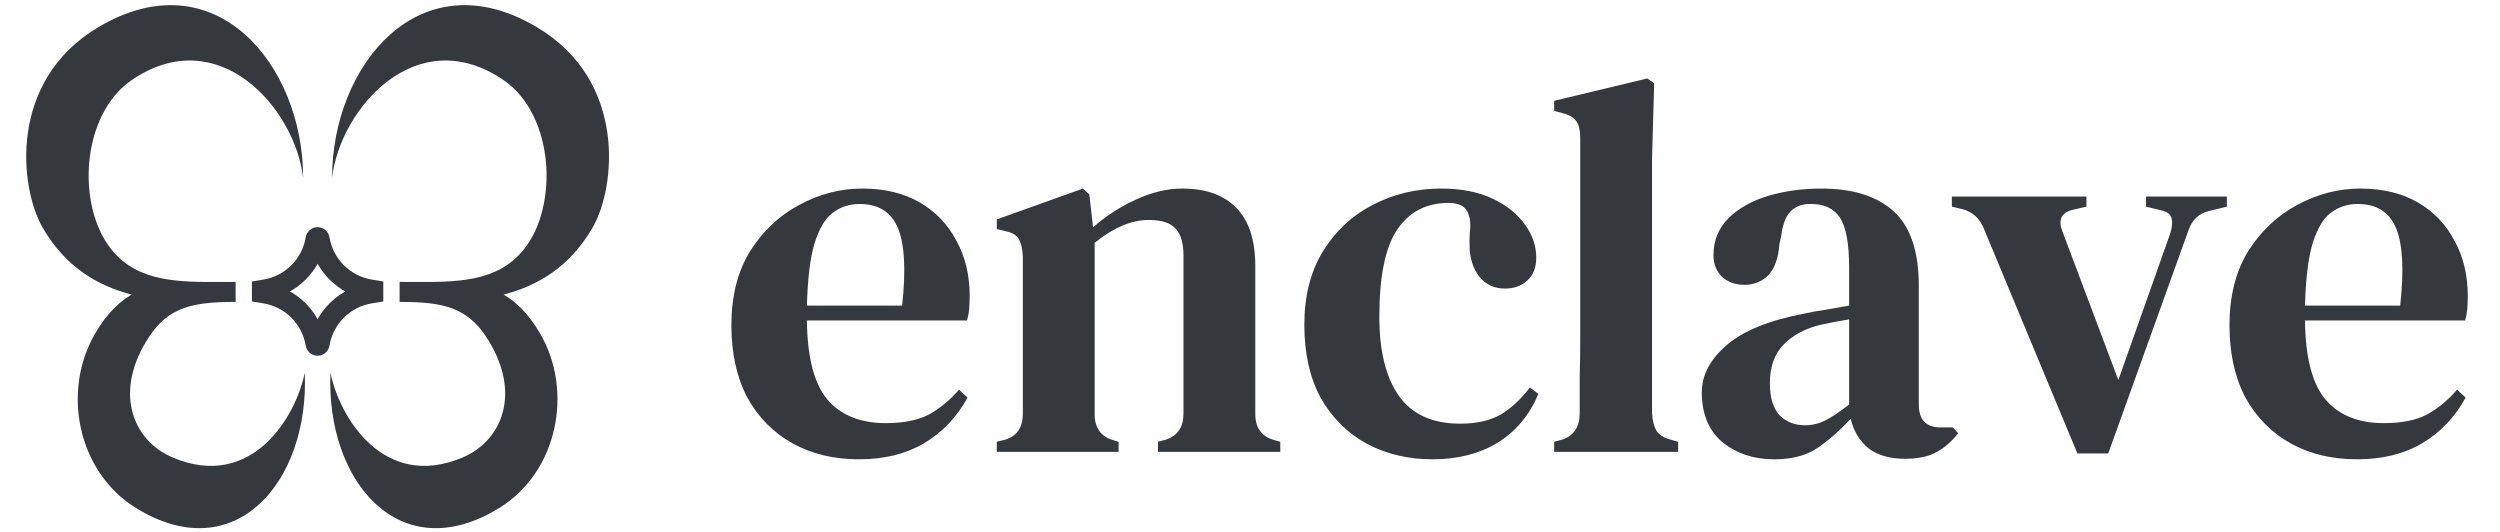
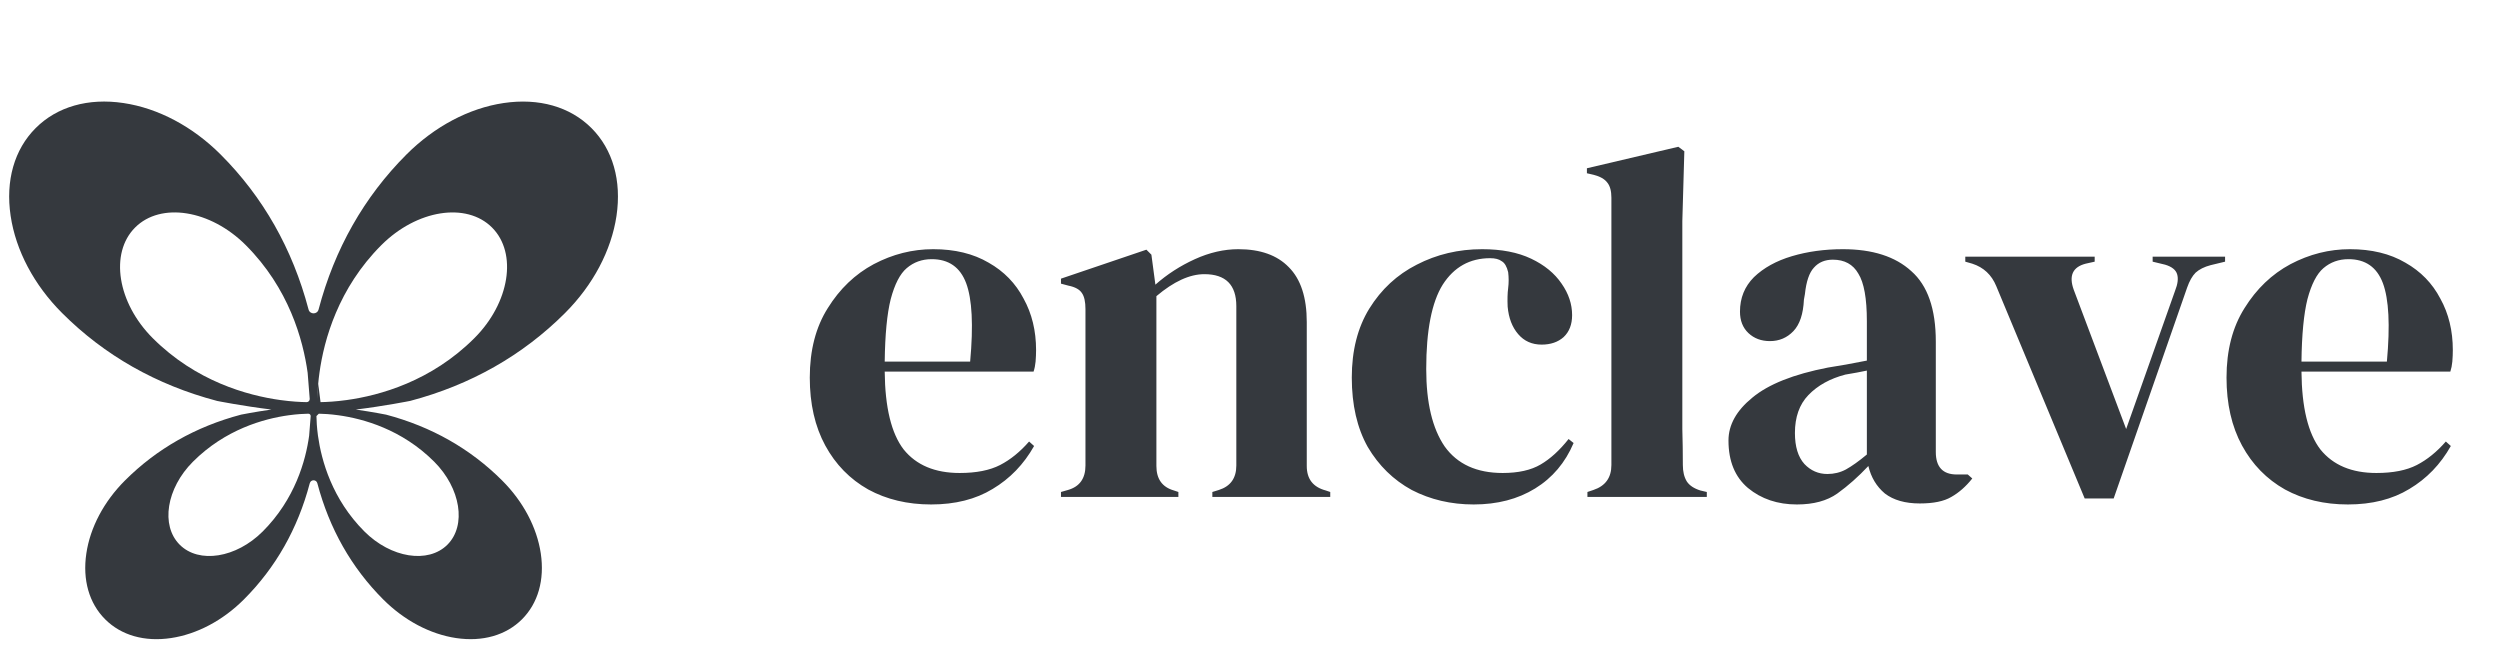
- <svg xmlns="http://www.w3.org/2000/svg" width="94" height="20" viewBox="0 0 94 20" fill="none">
-   <path d="M11.398 6.685C11.089 4.053 8.195 0.785 4.944 3.017C3.05 4.317 2.865 7.729 4.186 9.376C5.183 10.619 6.717 10.61 8.409 10.601C8.558 10.6 8.709 10.599 8.86 10.599V11.353L8.749 11.353C7.248 11.36 6.341 11.557 5.618 12.645C4.247 14.707 4.965 16.566 6.51 17.21C9.459 18.441 11.122 15.691 11.459 14.014C11.638 18.079 8.859 21.419 5.103 19.094C2.925 17.746 2.298 14.706 3.591 12.516C4.011 11.803 4.469 11.354 4.95 11.076C3.674 10.747 2.458 10.042 1.596 8.545C0.747 7.07 0.282 3.047 3.704 1.018C8.094 -1.586 11.399 2.442 11.398 6.685Z" fill="#35393E" />
-   <path d="M18.94 3.017C15.689 0.785 12.796 4.053 12.486 6.685C12.486 2.442 15.791 -1.586 20.181 1.018C23.602 3.047 23.138 7.07 22.289 8.545C21.427 10.042 20.211 10.747 18.934 11.076C19.416 11.354 19.873 11.803 20.294 12.516C21.586 14.706 20.96 17.746 18.782 19.094C15.025 21.419 12.247 18.079 12.426 14.014C12.762 15.691 14.426 18.441 17.375 17.21C18.919 16.566 19.637 14.707 18.267 12.645C17.544 11.557 16.636 11.36 15.136 11.353C15.098 11.353 15.062 11.353 15.025 11.353V10.599C15.176 10.599 15.326 10.6 15.475 10.601C17.168 10.61 18.701 10.619 19.698 9.376C21.019 7.729 20.835 4.317 18.94 3.017Z" fill="#35393E" />
-   <path d="M11.871 8.983C11.884 8.902 12 8.902 12.013 8.983V8.983C12.175 9.96 12.941 10.727 13.918 10.888L14.35 10.959L13.918 11.03C12.941 11.191 12.175 11.957 12.013 12.935V12.935C12 13.015 11.884 13.015 11.871 12.935V12.935C11.71 11.957 10.944 11.191 9.966 11.03L9.534 10.959L9.966 10.888C10.944 10.727 11.71 9.96 11.871 8.983V8.983Z" stroke="#35393E" stroke-width="0.762" />
-   <path d="M32.42 7.09C33.26 7.09 33.98 7.263 34.58 7.61C35.18 7.957 35.64 8.437 35.96 9.05C36.294 9.65 36.46 10.343 36.46 11.13C36.46 11.303 36.453 11.47 36.44 11.63C36.427 11.777 36.4 11.917 36.36 12.05H30.34C30.354 13.423 30.607 14.41 31.1 15.01C31.607 15.61 32.34 15.91 33.3 15.91C33.967 15.91 34.507 15.803 34.92 15.59C35.334 15.363 35.714 15.05 36.06 14.65L36.38 14.95C35.98 15.683 35.434 16.257 34.74 16.67C34.06 17.07 33.247 17.27 32.3 17.27C31.354 17.27 30.52 17.07 29.8 16.67C29.08 16.27 28.514 15.697 28.1 14.95C27.7 14.19 27.5 13.283 27.5 12.23C27.5 11.137 27.733 10.21 28.2 9.45C28.68 8.69 29.294 8.11 30.04 7.71C30.8 7.297 31.593 7.09 32.42 7.09ZM32.32 7.67C31.933 7.67 31.593 7.783 31.3 8.01C31.02 8.223 30.794 8.61 30.62 9.17C30.46 9.717 30.367 10.49 30.34 11.49H33.92C34.067 10.143 34.014 9.17 33.76 8.57C33.507 7.97 33.027 7.67 32.32 7.67ZM37.479 16.99V16.61L37.799 16.53C38.239 16.397 38.459 16.07 38.459 15.55V9.65C38.445 9.37 38.399 9.157 38.319 9.01C38.239 8.85 38.065 8.743 37.799 8.69L37.479 8.61V8.25L40.719 7.09L40.959 7.31L41.099 8.55C41.579 8.123 42.112 7.777 42.699 7.51C43.299 7.23 43.885 7.09 44.459 7.09C45.339 7.09 46.012 7.33 46.479 7.81C46.959 8.29 47.199 9.023 47.199 10.01V15.57C47.199 16.09 47.439 16.417 47.919 16.55L48.139 16.61V16.99H43.539V16.61L43.839 16.53C44.279 16.383 44.499 16.057 44.499 15.55V9.61C44.499 9.143 44.399 8.803 44.199 8.59C43.999 8.377 43.665 8.27 43.199 8.27C42.545 8.27 41.865 8.557 41.159 9.13V15.57C41.159 16.09 41.392 16.417 41.859 16.55L42.059 16.61V16.99H37.479ZM53.863 17.27C52.956 17.27 52.136 17.077 51.403 16.69C50.67 16.29 50.09 15.717 49.663 14.97C49.25 14.21 49.043 13.29 49.043 12.21C49.043 11.13 49.276 10.21 49.743 9.45C50.21 8.69 50.83 8.11 51.603 7.71C52.39 7.297 53.25 7.09 54.183 7.09C54.943 7.09 55.59 7.217 56.123 7.47C56.656 7.723 57.063 8.05 57.343 8.45C57.623 8.837 57.763 9.25 57.763 9.69C57.763 10.063 57.65 10.35 57.423 10.55C57.21 10.75 56.93 10.85 56.583 10.85C56.21 10.85 55.903 10.717 55.663 10.45C55.436 10.183 55.303 9.843 55.263 9.43C55.25 9.163 55.25 8.937 55.263 8.75C55.29 8.563 55.29 8.383 55.263 8.21C55.21 7.983 55.116 7.83 54.983 7.75C54.863 7.67 54.69 7.63 54.463 7.63C53.623 7.63 52.976 7.97 52.523 8.65C52.083 9.317 51.863 10.403 51.863 11.91C51.863 13.203 52.11 14.197 52.603 14.89C53.096 15.583 53.863 15.93 54.903 15.93C55.516 15.93 56.023 15.817 56.423 15.59C56.823 15.35 57.19 15.01 57.523 14.57L57.843 14.81C57.51 15.61 56.996 16.223 56.303 16.65C55.623 17.063 54.81 17.27 53.863 17.27ZM58.437 16.99V16.61L58.737 16.53C59.177 16.383 59.397 16.05 59.397 15.53C59.397 15.077 59.397 14.623 59.397 14.17C59.41 13.703 59.417 13.243 59.417 12.79V5.19C59.417 4.91 59.37 4.703 59.277 4.57C59.183 4.423 59.003 4.317 58.737 4.25L58.437 4.17V3.79L61.937 2.95L62.197 3.13L62.117 5.95V15.53C62.13 15.797 62.183 16.017 62.277 16.19C62.383 16.35 62.563 16.463 62.817 16.53L63.097 16.61V16.99H58.437ZM66.707 17.27C65.947 17.27 65.3 17.057 64.767 16.63C64.247 16.19 63.987 15.563 63.987 14.75C63.987 14.11 64.293 13.523 64.907 12.99C65.534 12.443 66.513 12.043 67.847 11.79C68.073 11.737 68.334 11.69 68.627 11.65C68.933 11.597 69.234 11.543 69.527 11.49V10.07C69.527 9.163 69.413 8.537 69.187 8.19C68.96 7.843 68.6 7.67 68.107 7.67H68.047C67.74 7.67 67.493 7.77 67.307 7.97C67.133 8.157 67.02 8.47 66.967 8.91L66.907 9.17C66.867 9.703 66.727 10.097 66.487 10.35C66.247 10.59 65.947 10.71 65.587 10.71C65.254 10.71 64.974 10.61 64.747 10.41C64.534 10.197 64.427 9.923 64.427 9.59C64.427 9.043 64.614 8.583 64.987 8.21C65.36 7.837 65.853 7.557 66.467 7.37C67.094 7.183 67.767 7.09 68.487 7.09C69.674 7.09 70.58 7.377 71.207 7.95C71.834 8.523 72.147 9.457 72.147 10.75V15.21C72.147 15.783 72.42 16.07 72.967 16.07H73.427L73.627 16.29C73.387 16.597 73.12 16.83 72.827 16.99C72.534 17.163 72.133 17.25 71.627 17.25C71.053 17.25 70.594 17.117 70.247 16.85C69.913 16.57 69.694 16.203 69.587 15.75C69.16 16.203 68.74 16.57 68.327 16.85C67.913 17.13 67.374 17.27 66.707 17.27ZM67.867 15.99C68.133 15.99 68.387 15.93 68.627 15.81C68.867 15.69 69.167 15.49 69.527 15.21V12.01C69.18 12.063 68.827 12.13 68.467 12.21C67.894 12.343 67.427 12.59 67.067 12.95C66.72 13.31 66.547 13.797 66.547 14.41C66.547 14.943 66.667 15.343 66.907 15.61C67.16 15.863 67.48 15.99 67.867 15.99ZM78.11 17.05L74.59 8.59C74.443 8.217 74.183 7.977 73.81 7.87L73.39 7.77V7.39H78.45V7.77L77.93 7.89C77.503 7.997 77.376 8.27 77.55 8.71L79.65 14.29L81.61 8.75C81.676 8.523 81.69 8.343 81.65 8.21C81.623 8.063 81.496 7.963 81.27 7.91L80.69 7.77V7.39H83.73V7.77L83.07 7.93C82.683 8.023 82.423 8.263 82.29 8.65L79.27 17.05H78.11ZM88.748 7.09C89.588 7.09 90.308 7.263 90.908 7.61C91.508 7.957 91.968 8.437 92.288 9.05C92.622 9.65 92.788 10.343 92.788 11.13C92.788 11.303 92.782 11.47 92.768 11.63C92.755 11.777 92.728 11.917 92.688 12.05H86.668C86.682 13.423 86.935 14.41 87.428 15.01C87.935 15.61 88.668 15.91 89.628 15.91C90.295 15.91 90.835 15.803 91.248 15.59C91.662 15.363 92.042 15.05 92.388 14.65L92.708 14.95C92.308 15.683 91.762 16.257 91.068 16.67C90.388 17.07 89.575 17.27 88.628 17.27C87.682 17.27 86.848 17.07 86.128 16.67C85.408 16.27 84.842 15.697 84.428 14.95C84.028 14.19 83.828 13.283 83.828 12.23C83.828 11.137 84.062 10.21 84.528 9.45C85.008 8.69 85.622 8.11 86.368 7.71C87.128 7.297 87.922 7.09 88.748 7.09ZM88.648 7.67C88.262 7.67 87.922 7.783 87.628 8.01C87.348 8.223 87.122 8.61 86.948 9.17C86.788 9.717 86.695 10.49 86.668 11.49H90.248C90.395 10.143 90.342 9.17 90.088 8.57C89.835 7.97 89.355 7.67 88.648 7.67Z" fill="#35393E" />
+ <svg xmlns="http://www.w3.org/2000/svg" width="102" height="27" viewBox="0 0 102 27" fill="none">
+   <path fill-rule="evenodd" clip-rule="evenodd" d="M23.053 12.772C21.325 14.5 19.201 15.705 16.739 16.356C16.739 16.356 15.681 16.568 14.517 16.71C15.204 16.808 15.754 16.918 15.754 16.918C17.599 17.406 19.194 18.31 20.489 19.606C21.347 20.463 21.906 21.52 22.064 22.579C22.225 23.657 21.952 24.612 21.298 25.267C20.643 25.921 19.688 26.193 18.61 26.033C17.551 25.875 16.494 25.316 15.636 24.458C14.341 23.162 13.437 21.569 12.949 19.722L12.947 19.715C12.906 19.556 12.681 19.556 12.64 19.715L12.637 19.722C12.15 21.569 11.246 23.162 9.95 24.458C9.092 25.316 8.036 25.875 6.976 26.033C5.899 26.194 4.944 25.922 4.29 25.267C3.635 24.612 3.362 23.658 3.523 22.579C3.68 21.519 4.24 20.463 5.097 19.606C6.393 18.31 7.987 17.406 9.833 16.918L9.841 16.916C9.841 16.916 10.387 16.807 11.073 16.709C9.91 16.568 8.856 16.358 8.856 16.358L8.847 16.355C6.385 15.705 4.261 14.5 2.534 12.772C1.39 11.629 0.644 10.221 0.434 8.808C0.22 7.37 0.583 6.098 1.456 5.225C2.329 4.352 3.601 3.989 5.038 4.204C6.451 4.414 7.859 5.16 9.002 6.304C10.73 8.031 11.936 10.155 12.586 12.617L12.589 12.627C12.644 12.838 12.943 12.838 12.998 12.627L13.001 12.617C13.651 10.155 14.857 8.031 16.584 6.303C17.727 5.16 19.135 4.414 20.548 4.204C21.986 3.99 23.258 4.353 24.131 5.225C25.004 6.098 25.366 7.371 25.153 8.808C24.942 10.221 24.196 11.629 23.053 12.772ZM12.637 16.278C12.638 16.351 12.58 16.408 12.508 16.407C12.264 16.404 11.894 16.385 11.439 16.322C10.088 16.135 7.989 15.554 6.231 13.796C4.789 12.354 4.466 10.329 5.513 9.282C6.559 8.235 8.585 8.558 10.027 10.001C11.785 11.759 12.366 13.859 12.552 15.211M12.983 15.657C12.995 15.52 13.011 15.37 13.034 15.211C13.22 13.859 13.801 11.759 15.559 10.001C17.002 8.558 19.028 8.236 20.074 9.282C21.12 10.329 20.797 12.354 19.355 13.796C17.596 15.555 15.496 16.136 14.144 16.322C13.691 16.385 13.322 16.403 13.078 16.407M12.983 15.657C12.96 15.909 12.952 16.12 12.95 16.28ZM12.676 16.976C12.677 16.922 12.634 16.878 12.579 16.879C12.397 16.882 12.119 16.896 11.778 16.943C10.764 17.083 9.19 17.519 7.872 18.838C6.79 19.92 6.547 21.439 7.332 22.224C8.117 23.009 9.636 22.767 10.718 21.685C12.037 20.366 12.473 18.791 12.613 17.776M12.911 16.975C12.913 17.159 12.927 17.436 12.973 17.777C13.114 18.791 13.549 20.365 14.868 21.684C15.951 22.767 17.47 23.008 18.255 22.223C19.039 21.439 18.797 19.92 17.715 18.837C16.396 17.518 14.821 17.083 13.807 16.943C13.467 16.896 13.19 16.882 13.007 16.879" fill="#35393E" />
+   <path d="M38.073 10.167C38.957 10.167 39.711 10.35 40.336 10.717C40.961 11.07 41.437 11.559 41.763 12.184C42.102 12.796 42.272 13.496 42.272 14.284C42.272 14.433 42.265 14.59 42.252 14.753C42.238 14.902 42.211 15.038 42.17 15.16H36.096C36.11 16.628 36.368 17.688 36.871 18.34C37.387 18.979 38.148 19.298 39.154 19.298C39.833 19.298 40.383 19.189 40.805 18.972C41.226 18.755 41.62 18.435 41.987 18.014L42.191 18.197C41.77 18.945 41.206 19.529 40.499 19.95C39.806 20.372 38.97 20.582 37.992 20.582C37.027 20.582 36.171 20.378 35.424 19.971C34.676 19.549 34.092 18.951 33.671 18.177C33.25 17.402 33.039 16.478 33.039 15.405C33.039 14.291 33.284 13.346 33.773 12.572C34.262 11.784 34.887 11.186 35.648 10.778C36.422 10.37 37.231 10.167 38.073 10.167ZM38.012 10.574C37.618 10.574 37.279 10.697 36.993 10.941C36.721 11.172 36.504 11.593 36.341 12.205C36.191 12.803 36.11 13.652 36.096 14.753H39.582C39.718 13.272 39.663 12.205 39.419 11.553C39.174 10.9 38.705 10.574 38.012 10.574ZM43.288 20.276V20.073L43.573 19.991C44.049 19.855 44.287 19.522 44.287 18.992V12.613C44.287 12.314 44.239 12.096 44.144 11.96C44.049 11.811 43.865 11.709 43.594 11.655L43.288 11.573V11.369L46.773 10.187L46.977 10.391L47.14 11.614C47.616 11.193 48.153 10.846 48.751 10.574C49.348 10.303 49.94 10.167 50.524 10.167C51.421 10.167 52.107 10.411 52.582 10.9C53.072 11.39 53.316 12.137 53.316 13.143V19.013C53.316 19.543 53.574 19.875 54.091 20.011L54.274 20.073V20.276H49.464V20.073L49.729 19.991C50.204 19.841 50.442 19.509 50.442 18.992V12.49C50.442 11.621 50.007 11.186 49.138 11.186C48.54 11.186 47.888 11.485 47.181 12.083V19.013C47.181 19.543 47.419 19.875 47.894 20.011L48.078 20.073V20.276H43.288ZM60.126 20.582C59.202 20.582 58.36 20.385 57.599 19.991C56.852 19.583 56.254 18.999 55.805 18.238C55.37 17.464 55.153 16.519 55.153 15.405C55.153 14.304 55.391 13.367 55.867 12.592C56.356 11.804 57.001 11.206 57.803 10.799C58.618 10.377 59.508 10.167 60.473 10.167C61.261 10.167 61.927 10.296 62.47 10.554C63.014 10.812 63.428 11.152 63.714 11.573C63.999 11.981 64.142 12.409 64.142 12.857C64.142 13.238 64.026 13.537 63.795 13.754C63.564 13.958 63.265 14.06 62.898 14.06C62.504 14.06 62.185 13.917 61.941 13.632C61.696 13.346 61.553 12.973 61.512 12.511C61.499 12.212 61.506 11.96 61.533 11.757C61.56 11.539 61.56 11.322 61.533 11.104C61.478 10.873 61.39 10.724 61.268 10.656C61.159 10.574 61.003 10.534 60.799 10.534C59.97 10.534 59.325 10.894 58.863 11.614C58.414 12.334 58.19 13.482 58.19 15.059C58.19 16.431 58.441 17.484 58.944 18.218C59.461 18.938 60.249 19.298 61.309 19.298C61.947 19.298 62.464 19.183 62.858 18.951C63.252 18.721 63.632 18.374 63.999 17.912L64.203 18.075C63.863 18.877 63.34 19.495 62.633 19.93C61.927 20.365 61.091 20.582 60.126 20.582ZM64.767 20.276V20.073L65.011 19.991C65.5 19.828 65.745 19.488 65.745 18.972V8.067C65.745 7.796 65.691 7.592 65.582 7.456C65.473 7.306 65.283 7.198 65.011 7.13L64.746 7.069V6.865L68.476 5.988L68.721 6.172L68.639 9.025V15.996C68.639 16.499 68.639 17.002 68.639 17.504C68.653 17.994 68.66 18.483 68.66 18.972C68.66 19.244 68.714 19.468 68.823 19.645C68.931 19.808 69.115 19.93 69.373 20.011L69.638 20.073V20.276H64.767ZM73.314 20.582C72.526 20.582 71.86 20.358 71.317 19.91C70.787 19.461 70.522 18.816 70.522 17.973C70.522 17.334 70.848 16.75 71.5 16.22C72.153 15.677 73.178 15.269 74.578 14.997C74.795 14.957 75.04 14.916 75.312 14.875C75.584 14.821 75.869 14.766 76.168 14.712V13.102C76.168 12.178 76.052 11.532 75.821 11.165C75.604 10.785 75.257 10.595 74.782 10.595C74.456 10.595 74.198 10.703 74.007 10.921C73.817 11.125 73.695 11.485 73.64 12.001L73.6 12.225C73.573 12.81 73.43 13.238 73.172 13.509C72.913 13.781 72.594 13.917 72.214 13.917C71.86 13.917 71.568 13.808 71.337 13.591C71.106 13.373 70.991 13.081 70.991 12.714C70.991 12.157 71.181 11.689 71.561 11.308C71.956 10.928 72.472 10.642 73.111 10.452C73.749 10.262 74.442 10.167 75.189 10.167C76.399 10.167 77.33 10.466 77.982 11.063C78.648 11.648 78.981 12.606 78.981 13.937V18.442C78.981 19.053 79.266 19.359 79.837 19.359H80.285L80.469 19.522C80.21 19.848 79.925 20.1 79.612 20.276C79.314 20.453 78.885 20.541 78.328 20.541C77.731 20.541 77.255 20.405 76.902 20.134C76.562 19.848 76.338 19.475 76.229 19.013C75.821 19.448 75.4 19.821 74.965 20.134C74.544 20.433 73.994 20.582 73.314 20.582ZM74.558 19.339C74.829 19.339 75.081 19.278 75.312 19.155C75.556 19.019 75.842 18.816 76.168 18.544V15.12C76.032 15.147 75.896 15.174 75.76 15.201C75.624 15.228 75.468 15.255 75.291 15.283C74.666 15.446 74.164 15.724 73.783 16.118C73.416 16.499 73.233 17.015 73.233 17.667C73.233 18.224 73.362 18.646 73.62 18.931C73.878 19.203 74.191 19.339 74.558 19.339ZM85.055 20.337L81.448 11.675C81.258 11.213 80.931 10.907 80.469 10.758L80.184 10.676V10.472H85.463V10.676L85.096 10.758C84.566 10.894 84.403 11.247 84.607 11.818L86.747 17.504L88.745 11.858C88.853 11.587 88.881 11.362 88.826 11.186C88.772 11.009 88.609 10.88 88.337 10.799L87.828 10.676V10.472H90.783V10.676L90.192 10.819C89.934 10.887 89.73 10.989 89.58 11.125C89.445 11.261 89.329 11.464 89.234 11.736L86.238 20.337H85.055ZM95.877 10.167C96.76 10.167 97.514 10.35 98.139 10.717C98.764 11.07 99.24 11.559 99.566 12.184C99.906 12.796 100.075 13.496 100.075 14.284C100.075 14.433 100.069 14.59 100.055 14.753C100.042 14.902 100.014 15.038 99.974 15.16H93.9C93.913 16.628 94.171 17.688 94.674 18.34C95.191 18.979 95.951 19.298 96.957 19.298C97.636 19.298 98.187 19.189 98.608 18.972C99.029 18.755 99.423 18.435 99.79 18.014L99.994 18.197C99.573 18.945 99.009 19.529 98.302 19.95C97.609 20.372 96.773 20.582 95.795 20.582C94.83 20.582 93.974 20.378 93.227 19.971C92.48 19.549 91.895 18.951 91.474 18.177C91.053 17.402 90.842 16.478 90.842 15.405C90.842 14.291 91.087 13.346 91.576 12.572C92.065 11.784 92.69 11.186 93.451 10.778C94.226 10.37 95.034 10.167 95.877 10.167ZM95.816 10.574C95.421 10.574 95.082 10.697 94.796 10.941C94.525 11.172 94.307 11.593 94.144 12.205C93.995 12.803 93.913 13.652 93.9 14.753H97.385C97.521 13.272 97.466 12.205 97.222 11.553C96.977 10.9 96.509 10.574 95.816 10.574Z" fill="#35393E" />
</svg>
